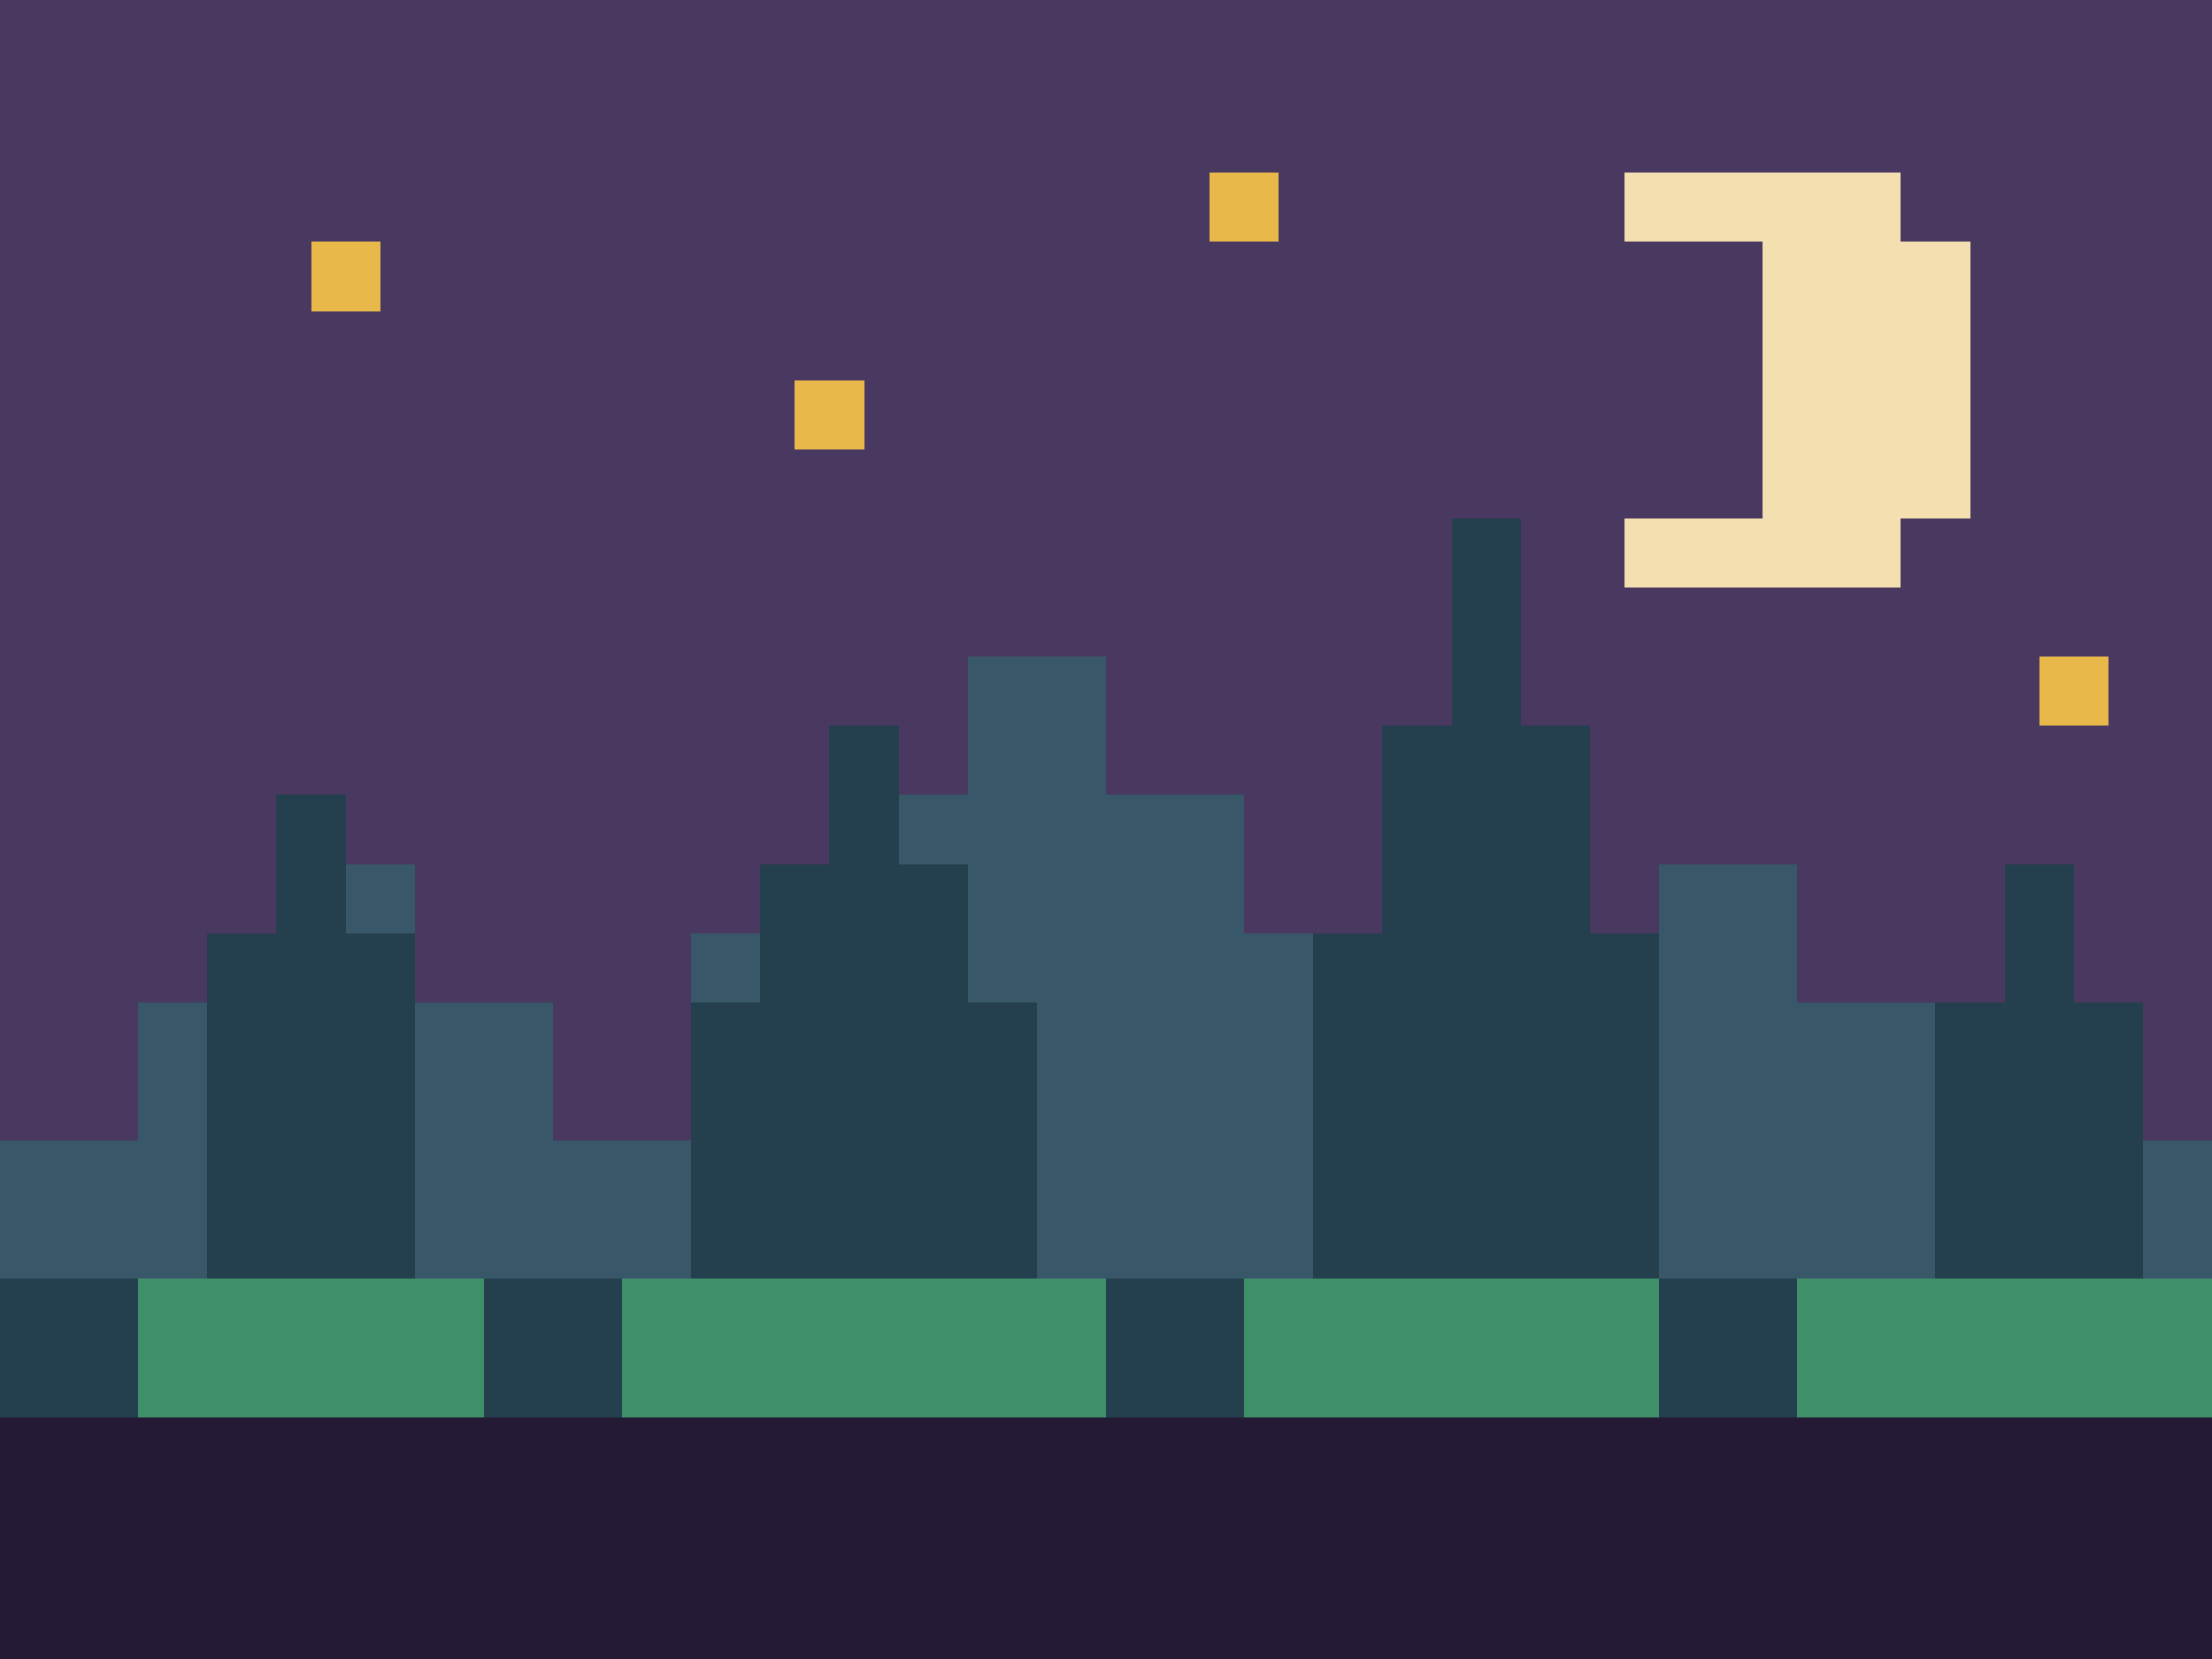
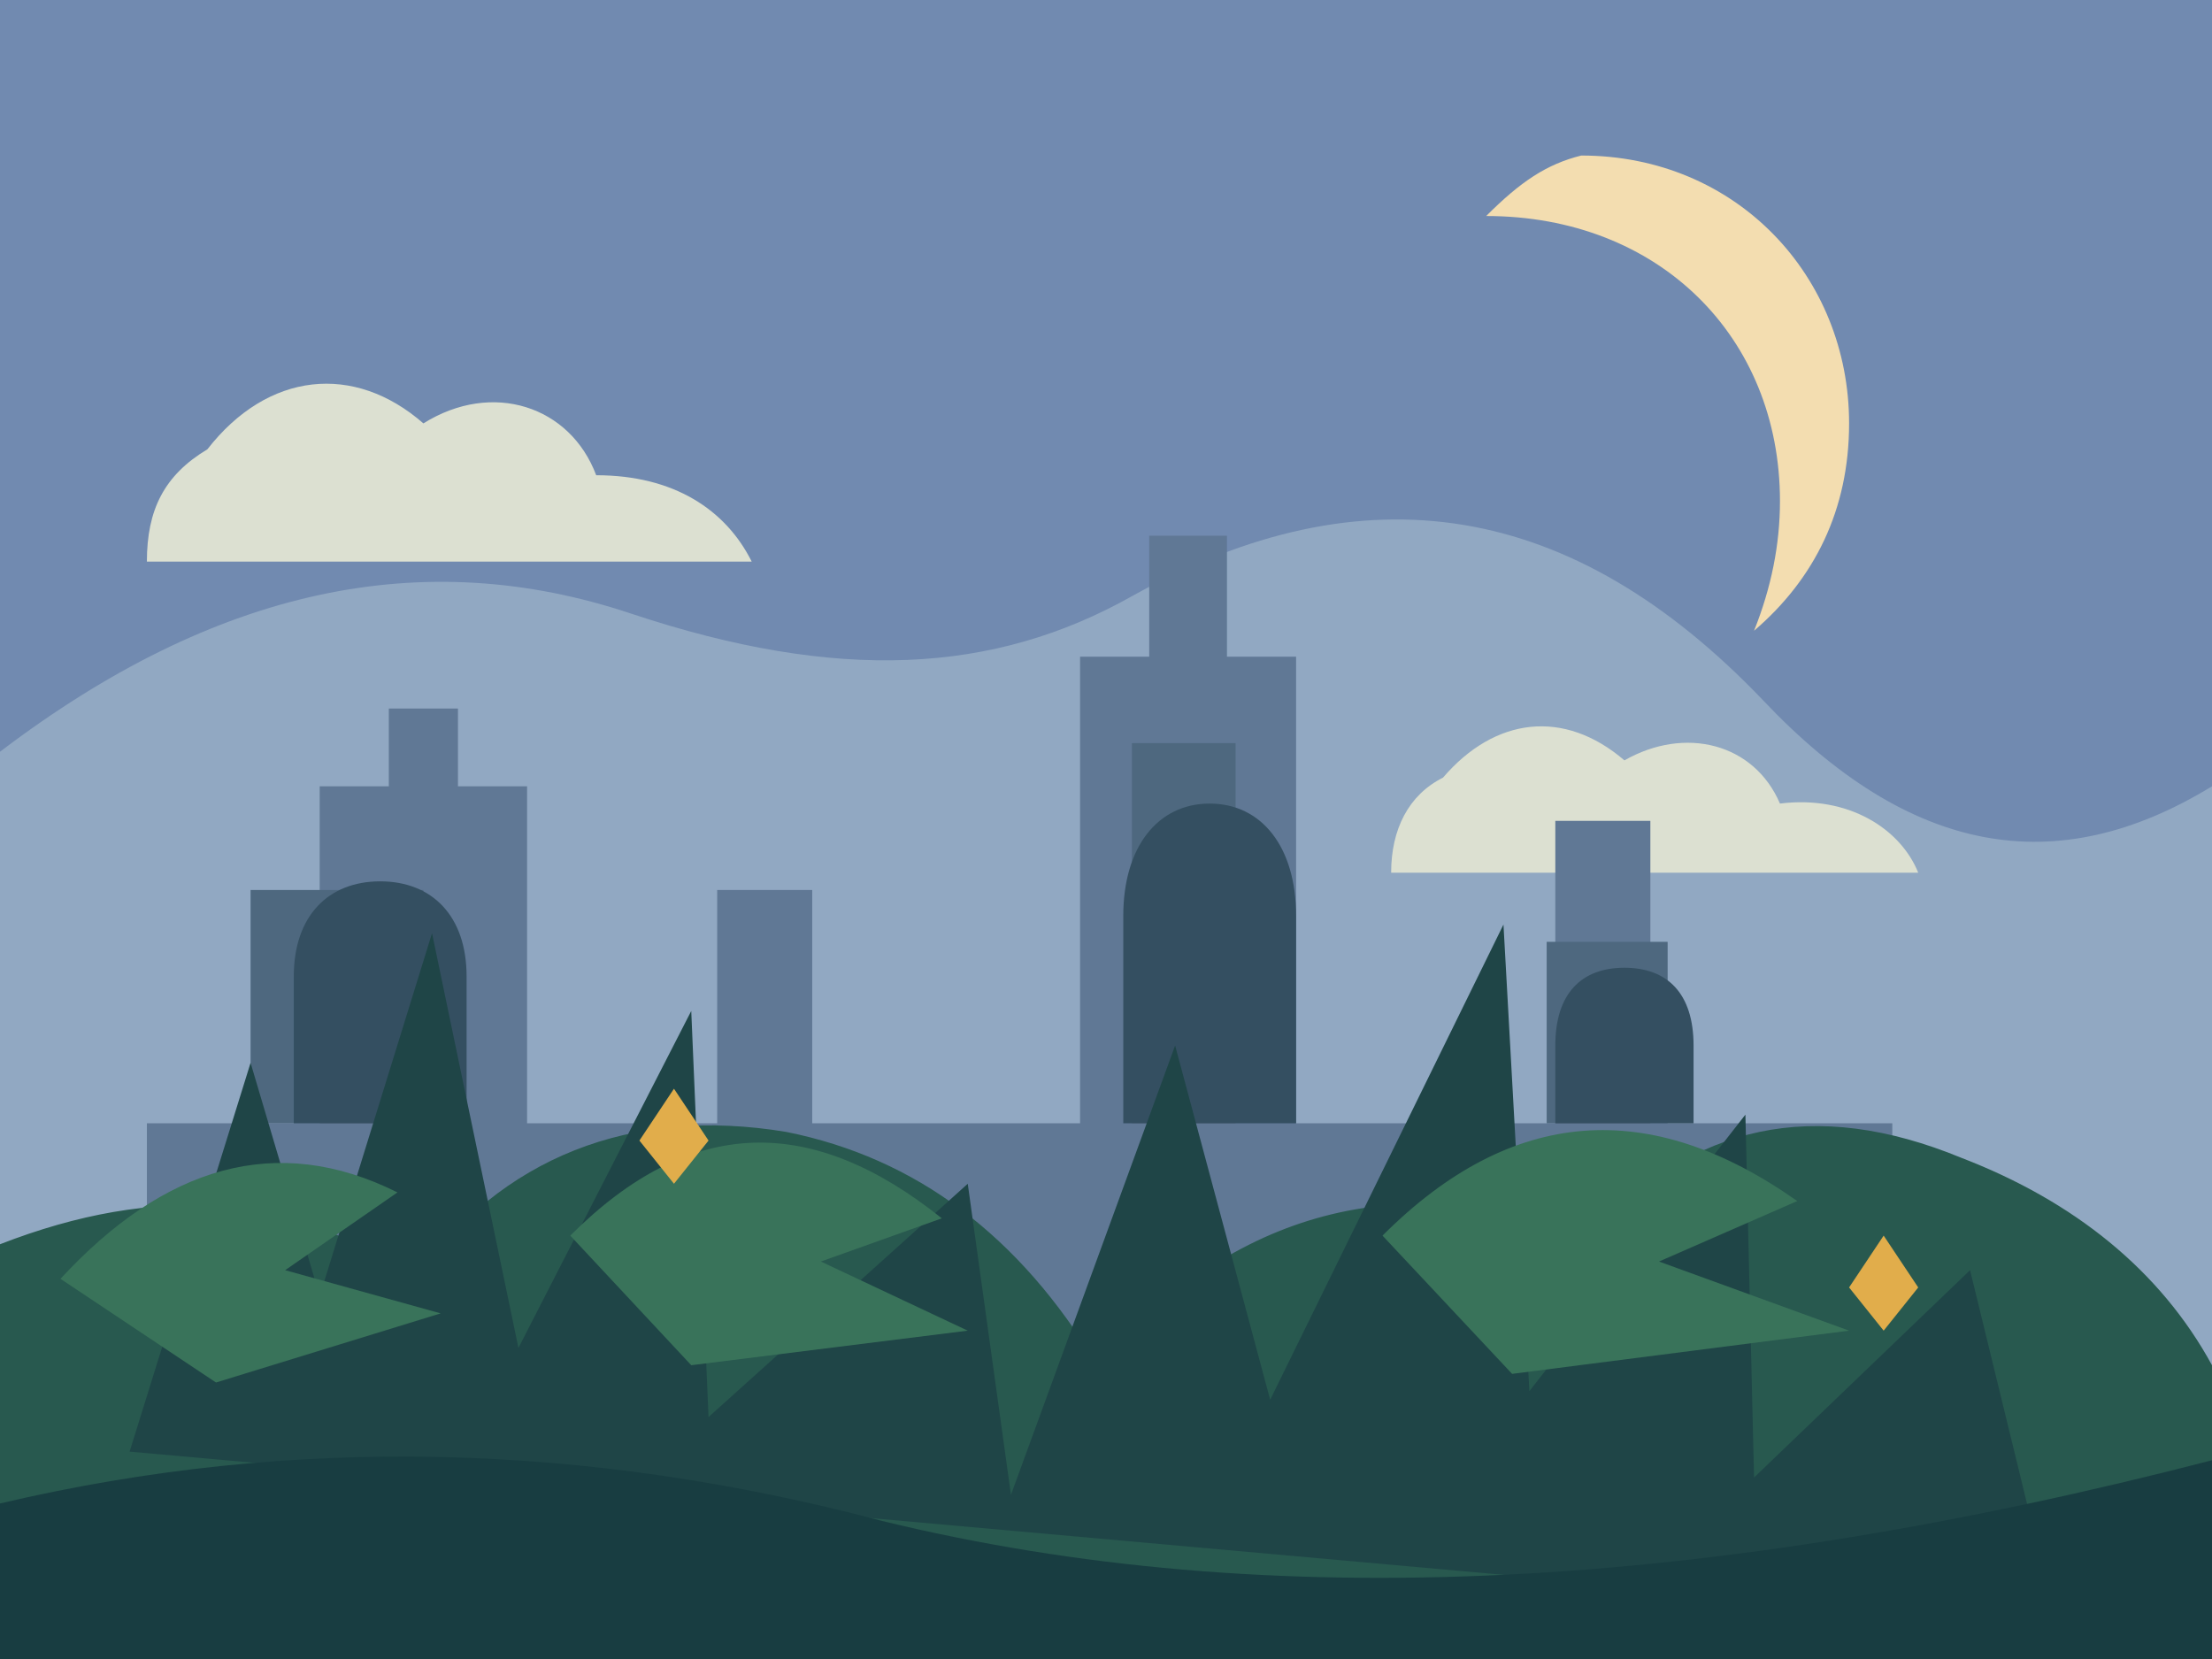
- <svg xmlns="http://www.w3.org/2000/svg" viewBox="0 0 128 96" role="img" aria-labelledby="title desc" shape-rendering="crispEdges">
-   <path fill="#49385f" d="M0 0h128v96H0z" />
-   <path fill="#f4dfb1" d="M94 10h16v4h4v16h-4v4H94v-4h8V14h-8z" />
-   <path fill="#e8b94a" d="M18 14h4v4h-4zm28 8h4v4h-4zm24-12h4v4h-4zm48 28h4v4h-4z" />
-   <path fill="#385869" d="M0 66h8v-8h8v-8h8v8h8v8h8V54h8V46h8v-8h8v8h8v8h8v12h8v-8h8v-8h8v8h8v8h16v30H0z" />
-   <path fill="#243f4d" d="M0 74h12V54h4v-8h4v8h4v20h16V58h4v-8h4v-8h4v8h4v8h4v16h16V54h4V42h4V30h4v12h4v12h4v20h16V58h4v-8h4v8h4v16h8v22H0z" />
-   <path fill="#3f8f68" d="M8 74h20v8H8zm28 0h28v8H36zm36 0h24v8H72zm32 0h24v8h-24z" />
-   <path fill="#241a35" d="M0 82h128v14H0z" />
+ <svg xmlns="http://www.w3.org/2000/svg" viewBox="0 0 256 192" role="img" aria-labelledby="title desc">
+   <path fill="#718ab0" d="M0 0h256v192H0z" />
+   <path fill="#91a8c2" d="M0 87c25-19 49-24 73-16 24 8 42 7 58-2 27-15 51-11 73 12 17 18 34 21 52 10v101H0z" />
+   <path fill="#f3ddb0" d="M183 18c18 0 31 14 31 31 0 10-4 18-11 24 2-5 3-10 3-15 0-19-14-33-34-33 4-4 7-6 11-7z" />
+   <path fill="#dce0d1" d="M24 52c7-9 17-10 25-3 8-5 17-2 20 6 9 0 15 4 18 10H17c0-6 2-10 7-13zm143 38c6-7 14-8 21-2 7-4 15-2 18 5 8-1 14 3 16 8h-61c0-5 2-9 6-11z" />
+   <path fill="#607895" d="M17 130h20V91h8v-9h8v9h8v39h22v-27h11v27h31V76h8V62h9v14h8v54h30v-35h11v35h28v62H17z" />
+   <path fill="#4e687f" d="M29 103h20v27H29zm102-17h12v44h-12zm48 23h14v21h-14z" />
+   <path fill="#344f61" d="M34 130v-17c0-7 4-11 10-11s10 4 10 11v17zm96 0v-24c0-8 4-13 10-13s10 5 10 13v24zm50 0v-9c0-6 3-9 8-9s8 3 8 9v9z" />
+   <path fill="#28594f" d="M0 144c18-7 34-6 48 4 10-14 25-20 43-17 15 3 27 12 36 27 16-18 35-23 57-15 12-13 26-16 43-9 13 5 23 13 29 24v34H0z" />
+   <path fill="#1f4547" d="M15 168l14-45 8 27 13-42 10 48 20-39 2 47 30-27 5 36 19-52 11 41 27-55 3 54 25-32 1 42 25-24 10 41z" />
+   <path fill="#39735a" d="M7 148c12-13 25-17 39-10l-13 9 18 5-26 8zm59-5c14-14 28-14 43-2l-14 5 17 8-32 4zm94 0c15-15 31-16 48-4l-16 7 22 8-39 5z" />
+   <path fill="#183d41" d="M0 174c34-8 68-7 102 2 45 11 96 8 154-7v23H0z" />
+   <path fill="#e1ad4b" d="M74 132l4-6 4 6-4 5zm140 17l4-6 4 6-4 5z" />
</svg>
